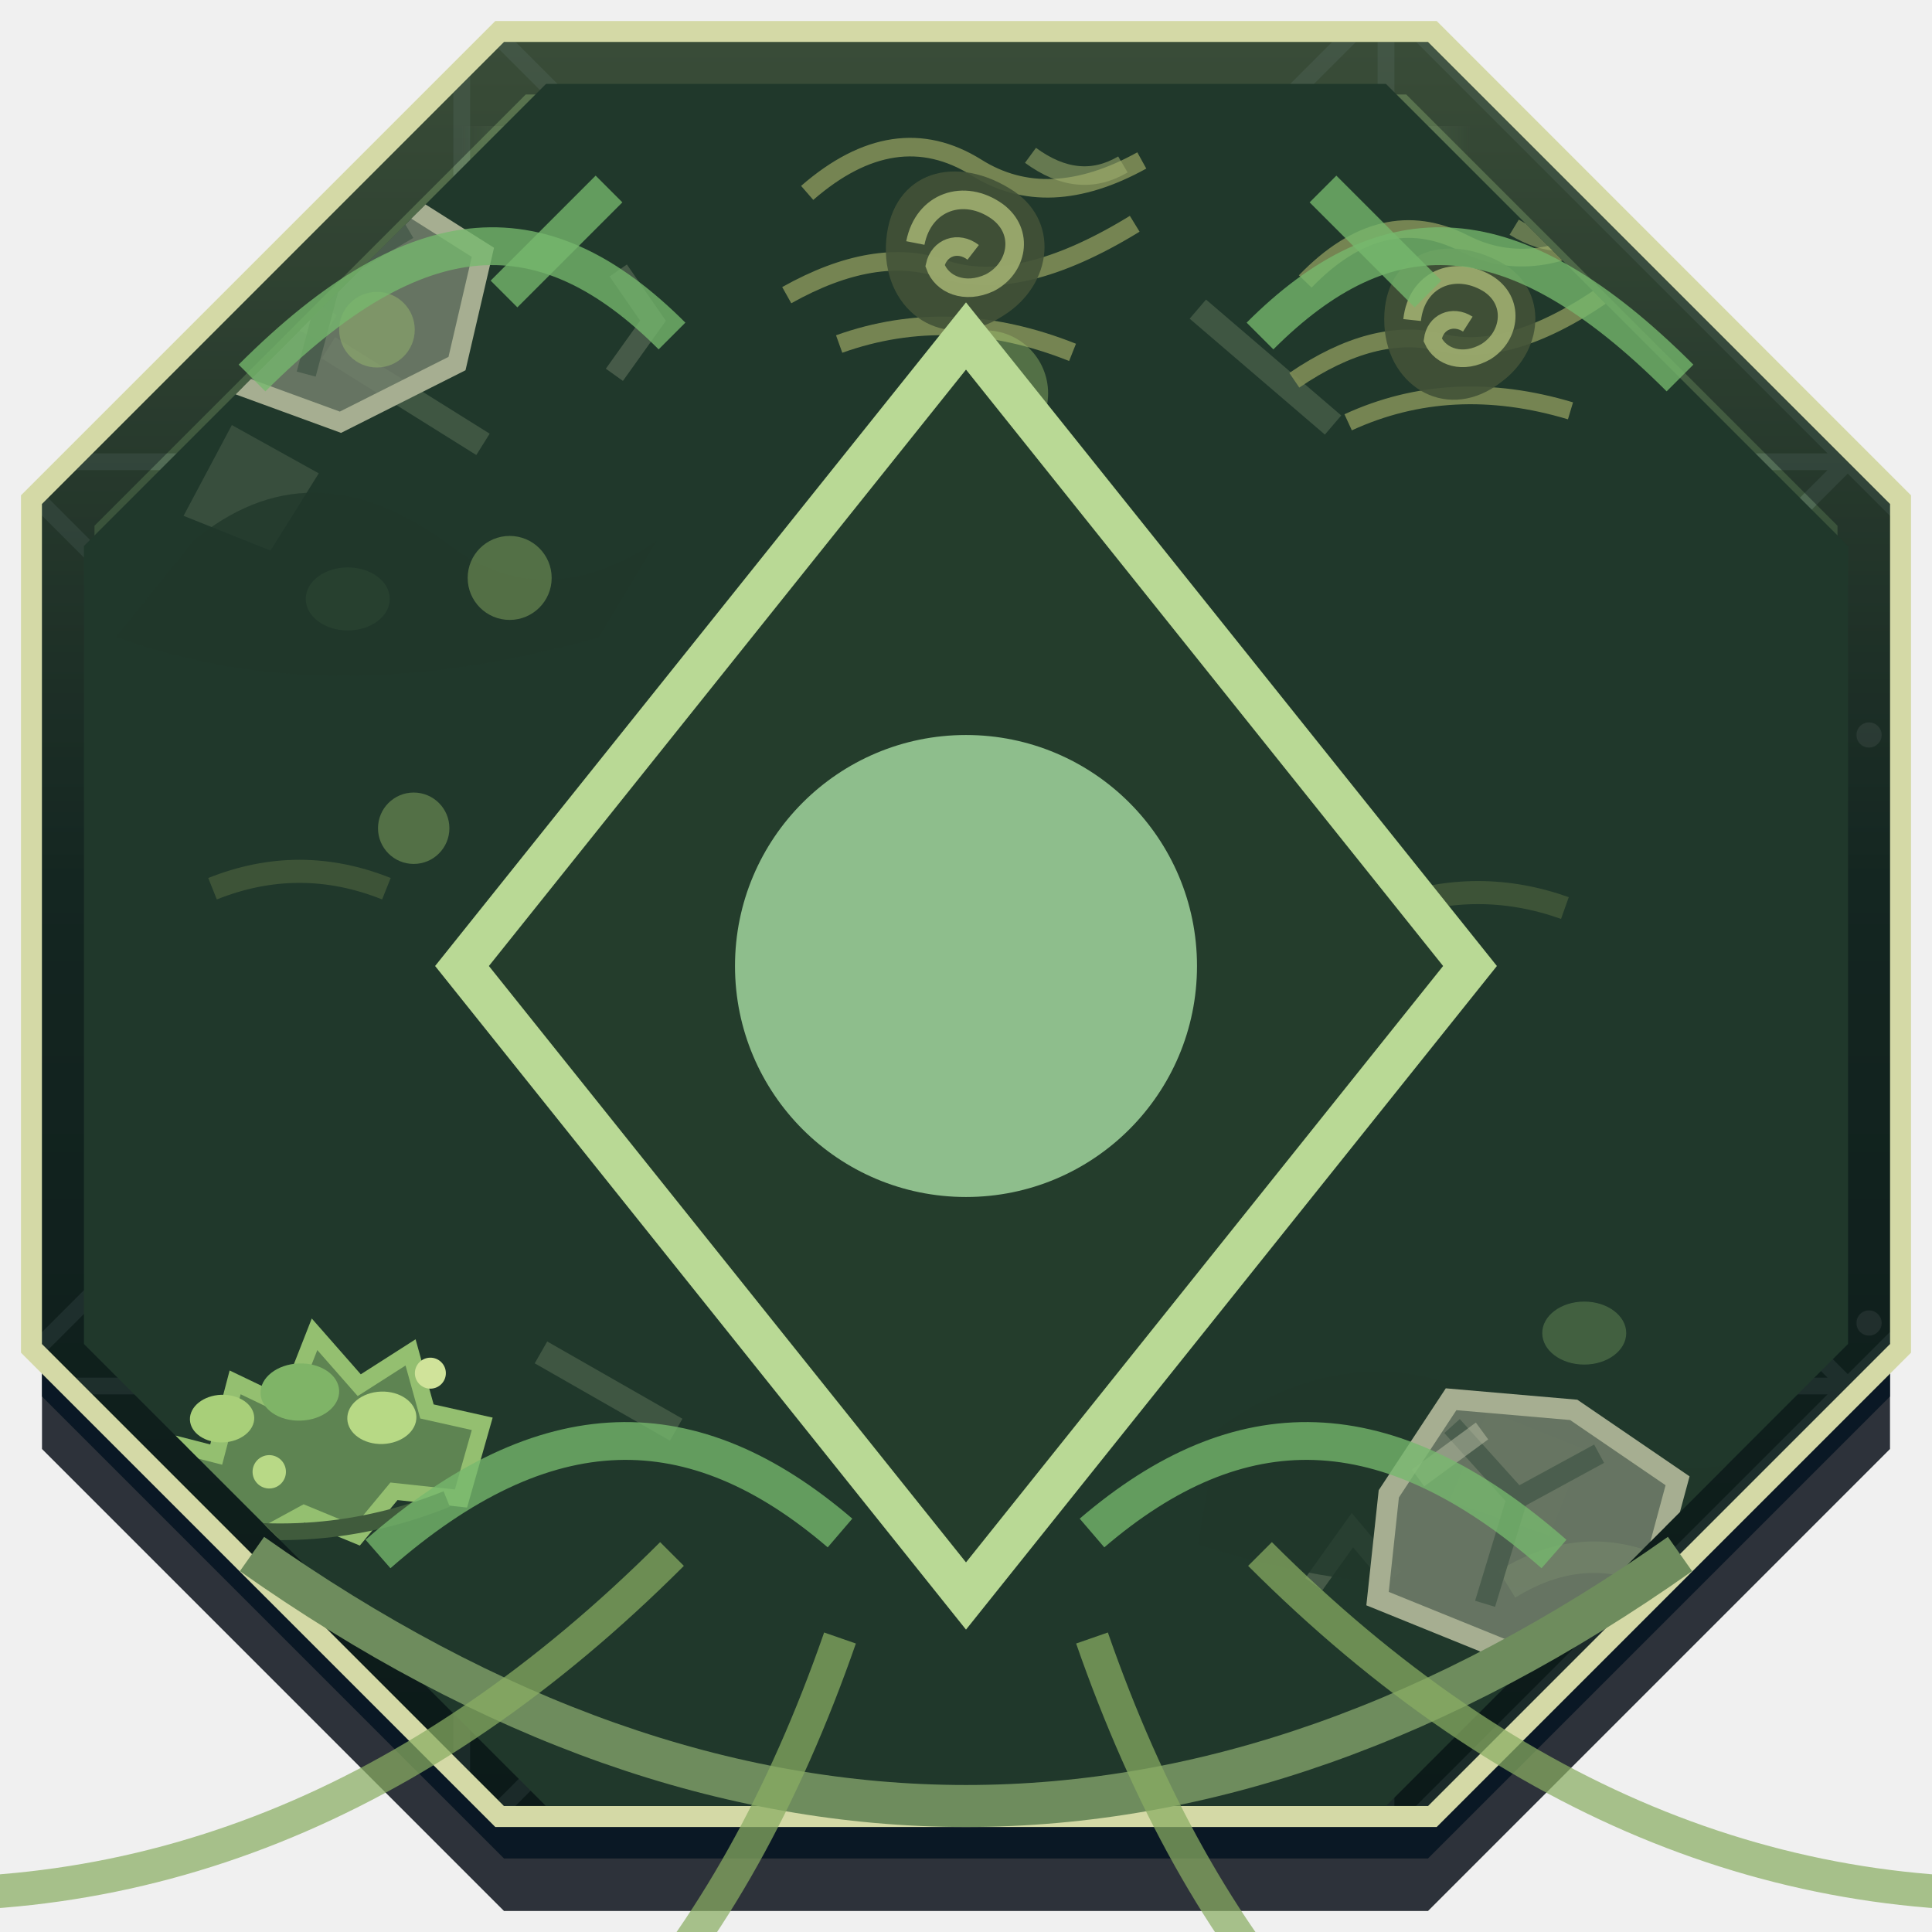
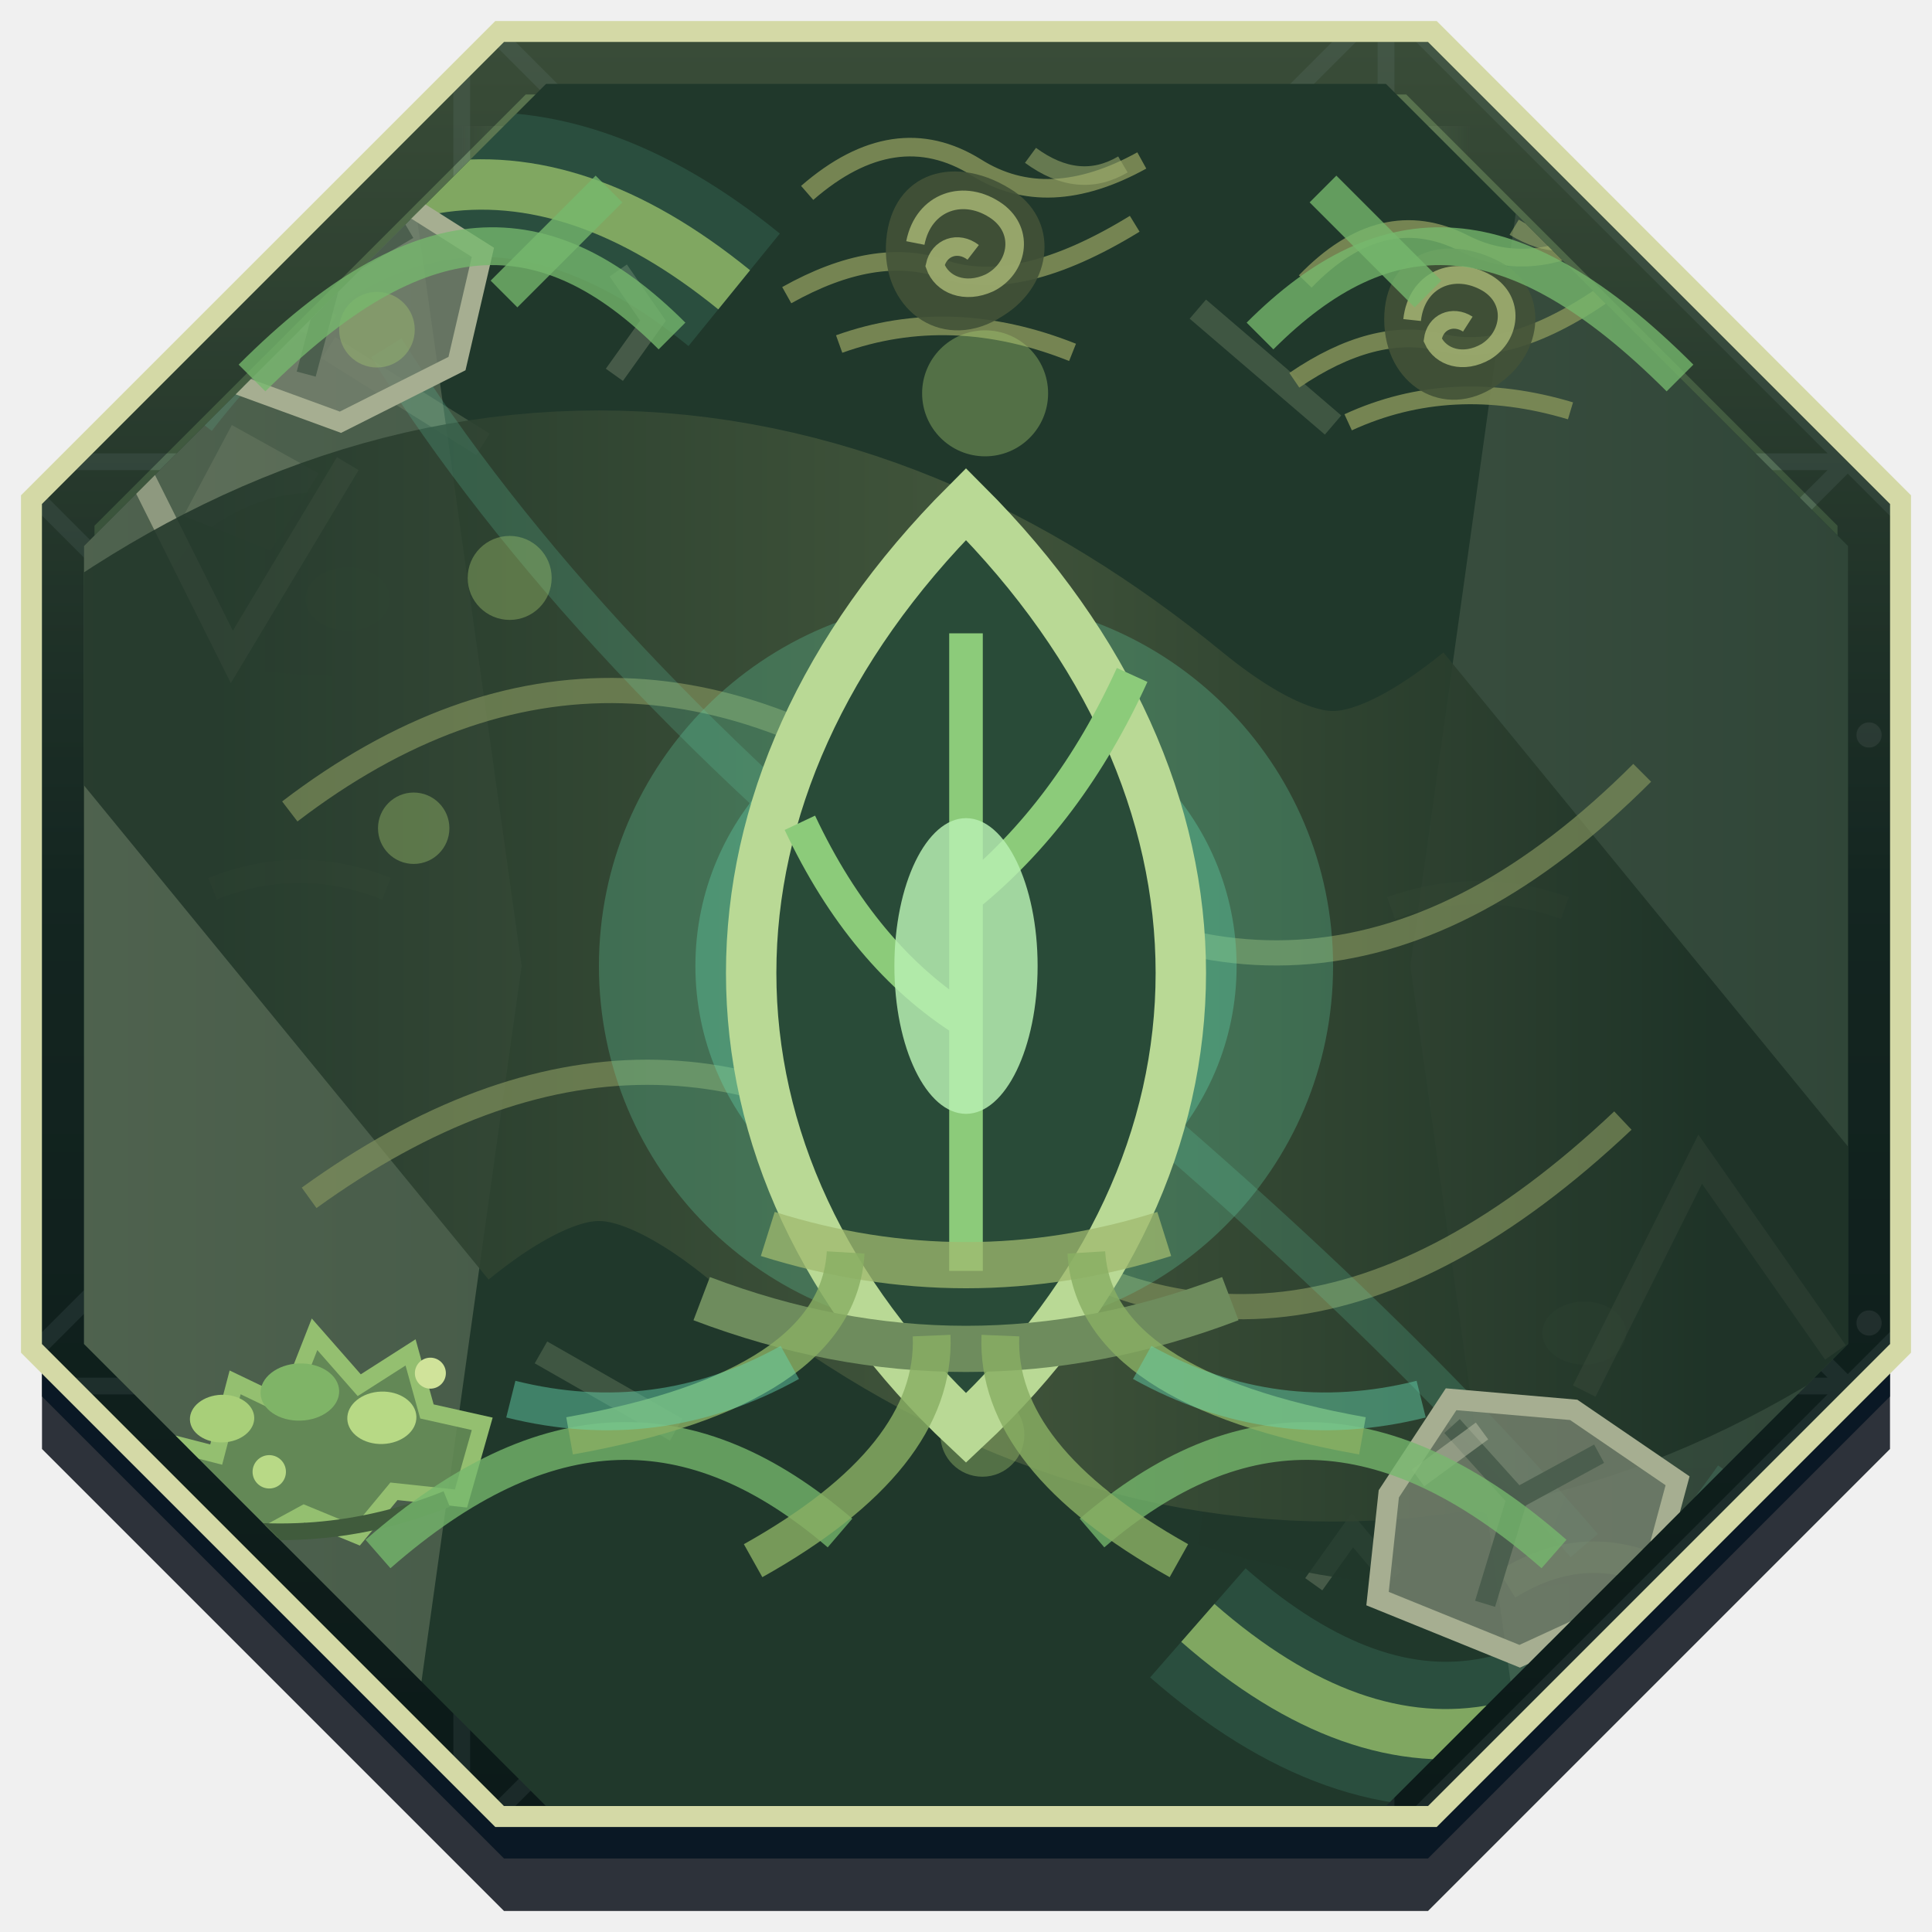
<svg xmlns="http://www.w3.org/2000/svg" width="184" height="184" viewBox="0 0 92 92" role="img" aria-label="M7 icon-container normal" data-style="m11-enchanted-forest@0.1.0" data-geometry-shape="chamfered-angular" data-corner-radius="2" data-end-cap-depth="22">
  <defs>
    <linearGradient id="m11-icon-container-92x92-normal-plate" x1="0" y1="0" x2="0" y2="1">
      <stop offset="0" stop-color="#5C7650" />
      <stop offset=".48" stop-color="#20382B" />
      <stop offset="1" stop-color="#13251E" />
    </linearGradient>
    <linearGradient id="m11-icon-container-92x92-normal-primary" x1="0" y1="0" x2="0" y2="1">
      <stop offset="0" stop-color="#F1E8C8" />
      <stop offset=".45" stop-color="#66D9B2" />
      <stop offset="1" stop-color="#2A856F" />
    </linearGradient>
    <linearGradient id="m11-icon-container-92x92-normal-energy" x1="0" y1="0" x2="1" y2="0">
      <stop offset="0" stop-color="#B8E0A5" stop-opacity="0" />
      <stop offset=".5" stop-color="#B8E0A5" stop-opacity=".86" />
      <stop offset="1" stop-color="#B8E0A5" stop-opacity="0" />
    </linearGradient>
    <pattern id="m11-icon-container-92x92-normal-grain" width="28" height="28" patternUnits="userSpaceOnUse">
      <circle cx="5" cy="7" r=".6" fill="#FFFFFF" fill-opacity=".12" />
      <circle cx="20" cy="15" r=".45" fill="#061321" fill-opacity=".2" />
    </pattern>
    <pattern id="m11-icon-container-92x92-normal-plate-pattern" width="44" height="44" patternUnits="userSpaceOnUse">
      <path d="M0 22H44M22 0V44M0 22L22 0 44 22 22 44Z" fill="none" stroke="#D8FBFF" stroke-opacity=".12" stroke-width=".8" />
    </pattern>
    <mask id="m11-icon-container-92x92-normal-mask">
      <path d="M24 2H68L90 24V64L68 86H24L2 64V24Z" fill="white" />
    </mask>
  </defs>
  <g opacity="1">
    <g id="m11-icon-container-92x92-normal-outer-shadow" data-layer="outer-shadow" transform="translate(0 5)">
      <path d="M24 2H68L90 24V64L68 86H24L2 64V24Z" fill="#020812" opacity=".82" />
    </g>
    <g id="m11-icon-container-92x92-normal-connected-depth" data-layer="connected-depth" transform="translate(0 2.5)">
      <path d="M24 2H68L90 24V64L68 86H24L2 64V24Z" fill="#071522" opacity=".9" />
    </g>
    <g id="m11-icon-container-92x92-normal-outer-frame" data-layer="outer-frame">
      <path d="M24 2H68L90 24V64L68 86H24L2 64V24Z" fill="#071421" stroke="#D4D9A6" stroke-width="2" stroke-linejoin="miter" />
    </g>
    <g id="m11-icon-container-92x92-normal-inner-plate-fill" data-layer="inner-plate-fill">
      <path d="M24 2H68L90 24V64L68 86H24L2 64V24Z" fill="url(#m11-icon-container-92x92-normal-plate)" />
    </g>
    <g id="m11-icon-container-92x92-normal-surface-grain" data-layer="surface-grain" data-material-source="m8-ice-grain" mask="url(#m11-icon-container-92x92-normal-mask)">
      <rect width="92" height="92" fill="url(#m11-icon-container-92x92-normal-grain)" />
    </g>
    <g id="m11-icon-container-92x92-normal-surface-pattern" data-layer="surface-pattern" data-material-source="m8-crystal-facet-pattern" mask="url(#m11-icon-container-92x92-normal-mask)">
      <rect width="92" height="92" fill="url(#m11-icon-container-92x92-normal-plate-pattern)" />
    </g>
    <g id="m11-icon-container-92x92-normal-side-bevel-shade" data-layer="side-bevel-shade" mask="url(#m11-icon-container-92x92-normal-mask)">
      <path d="M24 2H68L90 24V64L68 86H24L2 64V24Z" fill="none" stroke="#020812" stroke-opacity=".38" stroke-width="5" />
    </g>
    <g id="m11-icon-container-92x92-normal-top-bevel-highlight" data-layer="top-bevel-highlight" mask="url(#m11-icon-container-92x92-normal-mask)">
      <path d="M32 8H60" stroke="#FFFFFF" stroke-opacity=".55" stroke-width="3" stroke-linecap="square" />
    </g>
    <g id="m11-icon-container-92x92-normal-cold-edge-accent" data-layer="cold-edge-accent" data-material-source="m8-cold-edge-accent" mask="url(#m11-icon-container-92x92-normal-mask)">
      <rect x="22" y="6" width="48" height="8" fill="url(#m11-icon-container-92x92-normal-energy)" />
    </g>
    <g id="m11-icon-container-92x92-normal-ornament-decal" data-layer="ornament-decal" data-material-source="m7-ornament-marks" mask="url(#m11-icon-container-92x92-normal-mask)">
      <path d="M30 79h16M46 79h16" stroke="#E6FCFF" stroke-opacity=".5" stroke-width="2" />
    </g>
    <g id="m8-icon-container-crystal-focal" data-layer="crystal-focal" data-slot="editable-crystal-focal" aria-label="editable crystal focal">
      <path d="M46 31l12 15-12 15-12-15Z" fill="#A9F7FF" fill-opacity=".42" stroke="#E8FEFF" stroke-width="1.5" />
      <path d="M46 31v30M34 46h24" stroke="#D7FBFF" stroke-opacity=".8" />
      <path d="M46 36l7 10-7 10-7-10Z" fill="#FFFFFF" fill-opacity=".5" />
    </g>
    <g id="m11-icon-container-material-stack" data-layer="forest-material-stack" data-material-families="weathered-stone,dark-wood,moss-lichen">
      <path d="M26 4H66L88 26V64L66 86H26L4 64V26Z" fill="#20382B" />
    </g>
    <g id="m11-icon-container-material-detail" data-layer="forest-material-detail" data-material-channels="stone-chips,wood-grain,moss-mask" data-detail-scale="component">
      <path d="M15.64 16.56l7.36 4.6M57.04 14.72l6.44 5.52M25.76 64.4l6.44 3.68" stroke="#6B8063" stroke-width="1.2" stroke-opacity=".72" />
    </g>
    <g id="m11-icon-container-material-face-depth" data-layer="forest-material-face-depth" data-material-source="shared-face-geometry">
      <clipPath id="m11-icon-container-face-clip">
        <path d="M26 4H66L88 26V64L66 86H26L4 64V26Z" />
      </clipPath>
      <g clip-path="url(#m11-icon-container-face-clip)">
        <g data-layer="forest-weathered-stone">
          <path d="M11.04 20.24l4.14 2.3 -2.3 3.68 -4.14 -1.656ZM70.84 67.16l4.6 1.84 -1.656 4.14 -4.784 -1.656Z" fill="#7C8D70" fill-opacity=".45" />
          <path d="M29.44 12.88l1.656 2.392 -1.84 2.576M62.56 75.44l1.84 -2.576 1.932 2.3" fill="none" stroke="#9BA687" stroke-width="1" stroke-opacity=".55" />
        </g>
        <g data-layer="forest-dark-wood-grain">
          <path d="M10.12 42.32q4.14 -1.656 8.28 0M38.64 46.92q3.68 1.656 7.36 0M66.24 43.24q4.14 -1.472 8.28 0" fill="none" stroke="#72854C" stroke-width="1.1" stroke-opacity=".62" />
        </g>
        <g data-layer="forest-moss-growth-mask" fill="#9BCB78" fill-opacity=".48">
          <ellipse cx="16.56" cy="28.52" rx="2" ry="1.5" />
          <ellipse cx="75.44" cy="63.48" rx="2" ry="1.5" />
        </g>
      </g>
    </g>
    <g id="m11-icon-container-material-restraint" data-layer="forest-material-restraint" data-restraint="edge-anchored-low-opacity">
      <clipPath id="m11-icon-container-restraint-clip">
        <path d="M26 4H66L88 26V64L66 86H26L4 64V26Z" />
      </clipPath>
      <g clip-path="url(#m11-icon-container-restraint-clip)">
        <path d="M0 0H92V92H0Z" fill="#20382B" fill-opacity=".42" />
        <g data-layer="forest-moss-edge-anchor" fill="#20382B" fill-opacity=".78">
          <path d="M9.2 25.76q5.52 -4.6 11.96 0q4.6 3.68 10.12 -.01l-2.76 4.6q-12.88 3.68 -23 -.02Z" />
          <path d="M57.96 68.08q7.36 -5.52 15.64 -.01q7.36 3.68 12.88 -.03l-1.84 5.52q-14.72 4.14 -27.6 -.01Z" />
        </g>
        <path d="M7.36 15.64q4.14 -2.576 8.28 0M71.76 75.44q4.14 -2.576 8.28 0" fill="none" stroke="#9BCB78" stroke-width="1.5" stroke-opacity=".42" />
      </g>
    </g>
+     <g id="m11-icon-container-integrated-material-regions" data-layer="forest-integrated-material-regions" data-integration="edge-anchored-connected" data-variation-seed="51731">
+       <defs>
+         <linearGradient id="m11-icon-container-stone-depth" x2="1">
+           <stop stop-color="#9BA687" stop-opacity=".68" />
+           <stop offset="1" stop-color="#425548" stop-opacity=".72" />
+         </linearGradient>
+         <linearGradient id="m11-icon-container-wood-depth" x2="1">
+           <stop stop-color="#22372A" />
+           <stop offset=".5" stop-color="#45583D" />
+           <stop offset="1" stop-color="#1C3025" />
+         </linearGradient>
+       </defs>
+       <clipPath id="m11-icon-container-integrated-surface-clip">
+         <path d="M26 4H66L88 26V64L66 86H26L4 64V26Z" />
+       </clipPath>
+       <g clip-path="url(#m11-icon-container-integrated-surface-clip)">
+         <g data-layer="forest-stone-surface-region" data-material-family="stone" data-depth-response="faceted-edge-plates">
+           <path d="M0 0H18.4L24.84 46 18.4 92H0ZM92 0H73.6L67.16 46 73.6 92H92Z" fill="url(#m11-icon-container-stone-depth)" fill-opacity=".58" />
+           <path d="M4.6 18.4l6.44 12.88 5.52-9.2M75.44 66.24l5.52-11.04 6.44 9.2" fill="none" stroke="#C2C7A8" stroke-width="1.2" stroke-opacity=".55" />
+         </g>
+         <g data-layer="forest-wood-surface-region" data-material-family="wood" data-depth-response="recessed-grain-band">
+           <path d="M11.04 46Q28.52 31.688 46 46T80.96 46" fill="none" stroke="url(#m11-icon-container-wood-depth)" stroke-width="38.6" stroke-opacity=".88" />
+           <path d="M13.8 38.64Q29.44 26.68 46 39.56T78.2 36.8M14.72 57.04Q31.28 45.08 46 57.04T77.28 53.36" fill="none" stroke="#84945F" stroke-width="1.2" stroke-opacity=".66" />
+         </g>
+         <g data-layer="forest-moss-surface-region" data-material-family="moss" data-depth-response="edge-growth-light-catch">
+           <path d="M7.36 18.4Q20.24 1.84 34.96 13.8M57.04 77.28Q71.76 90.16 84.64 71.76" fill="none" stroke="#66D9B2" stroke-width="6.9" stroke-opacity=".14" />
+           <path d="M7.36 18.4Q20.24 1.84 34.96 13.8M57.04 77.28Q71.76 90.16 84.64 71.76" fill="none" stroke="#88AF64" stroke-width="2.4" stroke-opacity=".92" />
+         </g>
+         <g data-layer="forest-living-light-surface-response" data-material-family="living-light" data-light-response="root-linked-local">
+           <path d="M46 46Q27.6 31.28 18.4 16.56M46 46Q64.4 60.72 75.44 73.6" fill="none" stroke="#66D9B2" stroke-width="1.7" stroke-opacity=".2" />
+         </g>
+       </g>
+     </g>
    <g id="m11-icon-container-authored-material-clusters" data-layer="forest-authored-material-clusters" data-material-families="stone,wood,moss" data-variation-seed="51731" data-cluster-count="5" data-cluster-scale="component" data-placement="component-aware">
      <clipPath id="m11-icon-container-cluster-clip">
        <path d="M26 4H66L88 26V64L66 86H26L4 64V26Z" />
      </clipPath>
      <g clip-path="url(#m11-icon-container-cluster-clip)">
        <g data-layer="forest-authored-cluster" data-cluster-kind="stone-chip" transform="translate(16.6 14.2) rotate(-4)">
          <g data-layer="forest-stone-chip-cluster" data-material-family="stone" transform="scale(1.333)">
            <path d="M-4.8-1.2l2.2-3.1 4.1.5 3.4 2.5-1.2 3.9-4.3 1.8-4.7-2.1Z" fill="#75816E" fill-opacity=".82" stroke="#A6AE91" stroke-width="0.70" />
            <path d="M-2.6-3.4l2.1 2.5 2.8-1.4M-.5-.9l-1.2 3.5" fill="none" stroke="#495C4C" stroke-width="0.70" stroke-opacity=".9" />
            <path d="M-3.8-1.7l2.2-1.5" stroke="#C0C5A9" stroke-width="0.70" stroke-opacity=".48" />
          </g>
        </g>
        <g data-layer="forest-authored-cluster" data-cluster-kind="wood-knot" transform="translate(69.4 14.6) rotate(-1)">
          <g data-layer="forest-wood-knot-cluster" data-material-family="wood" transform="scale(1.204)">
            <path d="M-6.5 2.8q3.2-2.1 5.8-1.4 2.9.8 7.1-2.2M-6-1.1q3.1-3.1 6.3-1.4 2.8 1.5 6.2-.7M-4.4 4.5q4.1-1.8 8.8-.3" fill="none" stroke="#7F8D57" stroke-width="0.70" stroke-opacity=".9" />
            <path d="M-2.9.7c-.1-2.7 2.2-3.7 4.5-2.5 2 1 1.9 3.5.1 4.8-2.1 1.6-4.5.2-4.6-2.3Z" fill="#435238" fill-opacity=".9" />
            <path d="M-1.8.5c.2-1.6 1.7-2.2 3-1.4 1.1.7.9 2.1-.1 2.7-.9.5-1.8.2-2.1-.5.1-.7.8-1 1.4-.6" fill="none" stroke="#A0AE70" stroke-width="0.70" stroke-opacity=".9" />
            <path d="M2.3-3.1q1.9 1.2 3.5.1" fill="none" stroke="#A0AE70" stroke-width="0.70" stroke-opacity=".55" />
          </g>
        </g>
        <g data-layer="forest-authored-cluster" data-cluster-kind="moss-lichen" transform="translate(14.8 68.2) rotate(-2)">
          <g data-layer="forest-moss-lichen-cluster" data-material-family="moss" transform="scale(1.135)">
            <path d="M-6.5 3.4l.8-3.1 1.7.5.9-3 2.1 1.1 1.3-3 1.8 2.2 2.2-1.3.6 2.5 2.3.6-1 3.1-2.8-.4-1.6 1.8-2.2-1-2.4 1.2-1.8-1.3Z" fill="#668E58" fill-opacity=".88" stroke="#94BF70" stroke-width="0.70" />
            <ellipse cx="-3.7" cy="-.7" rx="1.35" ry="1" fill="#A8CF79" />
            <ellipse cx="-.4" cy="-1.7" rx="1.65" ry="1.2" fill="#7FB467" />
            <ellipse cx="3" cy="-.5" rx="1.45" ry="1.1" fill="#B7D985" />
            <circle cx="5.1" cy="-2.3" r=".65" fill="#D0E39A" />
            <circle cx="-1.8" cy="1.6" r=".7" fill="#B8D986" />
            <path d="M-5.7 3.5q5.8 1.5 11.3-.5" fill="none" stroke="#405B3C" stroke-width="0.70" />
          </g>
        </g>
        <g data-layer="forest-authored-cluster" data-cluster-kind="stone-chip" transform="translate(73.0 72.6) rotate(-2)">
          <g data-layer="forest-stone-chip-cluster" data-material-family="stone" transform="scale(1.419)">
            <path d="M-4.8-1.2l2.2-3.1 4.1.5 3.4 2.5-1.2 3.9-4.3 1.8-4.7-2.1Z" fill="#75816E" fill-opacity=".82" stroke="#A6AE91" stroke-width="0.70" />
            <path d="M-2.6-3.4l2.1 2.5 2.8-1.4M-.5-.9l-1.2 3.5" fill="none" stroke="#495C4C" stroke-width="0.70" stroke-opacity=".9" />
            <path d="M-3.8-1.7l2.2-1.5" stroke="#C0C5A9" stroke-width="0.70" stroke-opacity=".48" />
          </g>
        </g>
        <g data-layer="forest-authored-cluster" data-cluster-kind="wood-knot" transform="translate(45.9 11.1) rotate(4)">
          <g data-layer="forest-wood-knot-cluster" data-material-family="wood" transform="scale(1.263)">
            <path d="M-6.5 2.8q3.2-2.1 5.8-1.4 2.9.8 7.1-2.2M-6-1.1q3.1-3.1 6.3-1.4 2.8 1.5 6.2-.7M-4.4 4.5q4.1-1.8 8.8-.3" fill="none" stroke="#7F8D57" stroke-width="0.70" stroke-opacity=".9" />
            <path d="M-2.9.7c-.1-2.7 2.2-3.7 4.5-2.5 2 1 1.9 3.5.1 4.8-2.1 1.6-4.5.2-4.6-2.3Z" fill="#435238" fill-opacity=".9" />
            <path d="M-1.8.5c.2-1.6 1.7-2.2 3-1.4 1.1.7.9 2.1-.1 2.7-.9.5-1.8.2-2.1-.5.1-.7.8-1 1.4-.6" fill="none" stroke="#A0AE70" stroke-width="0.70" stroke-opacity=".9" />
            <path d="M2.3-3.1q1.9 1.2 3.5.1" fill="none" stroke="#A0AE70" stroke-width="0.70" stroke-opacity=".55" />
          </g>
        </g>
      </g>
    </g>
    <g id="m11-icon-container-moss-variation" data-layer="forest-variation" data-variation-seed="51731" data-variation-baseline="false" fill="#A6CC72" fill-opacity=".38">
      <circle cx="46.91" cy="18.73" r="3.0" />
      <circle cx="45.56" cy="36.43" r="2.4" />
      <circle cx="17.95" cy="15.70" r="1.8" />
      <circle cx="24.27" cy="27.52" r="2.0" />
      <circle cx="42.80" cy="49.85" r="2.0" />
      <circle cx="46.78" cy="68.32" r="2.0" />
      <circle cx="19.70" cy="39.44" r="1.7" />
    </g>
    <g id="m11-icon-container-leaf-vine-ornament" data-layer="forest-ornament" data-ornament="leaf-vine" data-ornament-count="4" fill="none" stroke="#76B86D" stroke-opacity=".78" stroke-width="1.8">
      <path d="M12 18c8-8 14-8 20-2M80 18c-8-8-14-8-20-2M18 74c8-7 15-7 22-1M74 74c-8-7-15-7-22-1" />
      <path d="M24 14l5-5M68 14l-5-5" />
    </g>
    <g id="m11-icon-container-luminous-seed" data-layer="luminous-seed-focal" data-focal="m11-luminous-seed" data-halo-opacity=".40" data-halo-extent-ratio=".12">
-       <circle cx="46" cy="46" r="11.04" fill="#65D5A4" fill-opacity=".40" />
-       <path d="M46 16l24 30-24 30-24-30Z" fill="#243D2C" stroke="#B9D995" stroke-width="2" />
-       <circle cx="46" cy="46" r="11" fill="#B8F0B2" fill-opacity=".72" />
-     </g>
-     <g id="m11-icon-container-seed-support" data-layer="forest-focal-support" fill="none" stroke="#6E8C5D" stroke-width="2">
-       <path d="M12 74Q46 98 80 74" />
-     </g>
-     <g id="m11-icon-container-seed-roots" data-layer="forest-focal-roots" data-focal-depth="seed-support-roots" fill="none" stroke="#89AE63" stroke-opacity=".72" stroke-width="1.6">
-       <path d="M32 74q-18 18-40 16M60 74q18 18 40 16M40 78q-8 23-26 29M52 78q8 23 26 29" />
+       <circle cx="46" cy="46" r="17.48" fill="#65D5A4" fill-opacity=".28" />
+       <circle cx="46" cy="46" r="11.886" fill="none" stroke="#66D9B2" stroke-width="2" stroke-opacity=".34" />
+       <path d="M46 24C59.64 37.64 59.64 55.24 46 68C32.36 55.24 32.36 37.64 46 24Z" fill="#294B38" stroke="#B9D995" stroke-width="2.4" />
+       <path d="M46 30.16V60.52M46 42.7q4.91-3.96 7.911-10.56M46 48.64q-4.91-3.08-7.911-9.46" fill="none" stroke="#8CCB7A" stroke-width="1.6" />
+       <ellipse cx="46" cy="46" rx="3.41" ry="7.04" fill="#B8F0B2" fill-opacity=".84" />
+     </g>
+     <g id="m11-icon-container-seed-support" data-layer="forest-focal-support" data-focal-depth="woven-root-cradle" fill="none" stroke="#6E8C5D" stroke-width="2.2">
+       <path d="M33.414 61.84Q46 66.626 58.586 61.84" />
+       <path d="M36.561 58.76Q46 61.732 55.439 58.76" stroke="#A0B96F" stroke-opacity=".75" />
+     </g>
+     <g id="m11-icon-container-seed-roots" data-layer="forest-focal-roots" data-focal-depth="seed-support-roots" fill="none" stroke="#89AE63" stroke-opacity=".82" stroke-width="1.8">
+       <path d="M40.271 59.64Q39.882 66.102 27.122 68.374M51.729 59.64Q52.118 66.102 64.878 68.374M44.363 63.6Q44.602 69.423 35.862 74.318M47.637 63.6Q47.398 69.423 56.138 74.318" />
+       <path data-layer="forest-focal-light-interaction" d="M37.61 64.878Q31.317 68.374 24.325 66.626M54.39 64.878Q60.683 68.374 67.675 66.626" stroke="#66D9B2" stroke-opacity=".45" />
    </g>
    <g id="m11-enchanted-forest-icon-container-content" data-layer="content" data-slot="editable-icon-container-content" data-safe-x="36" data-safe-y="8" data-safe-width="20" data-safe-height="74" />
  </g>
</svg>
